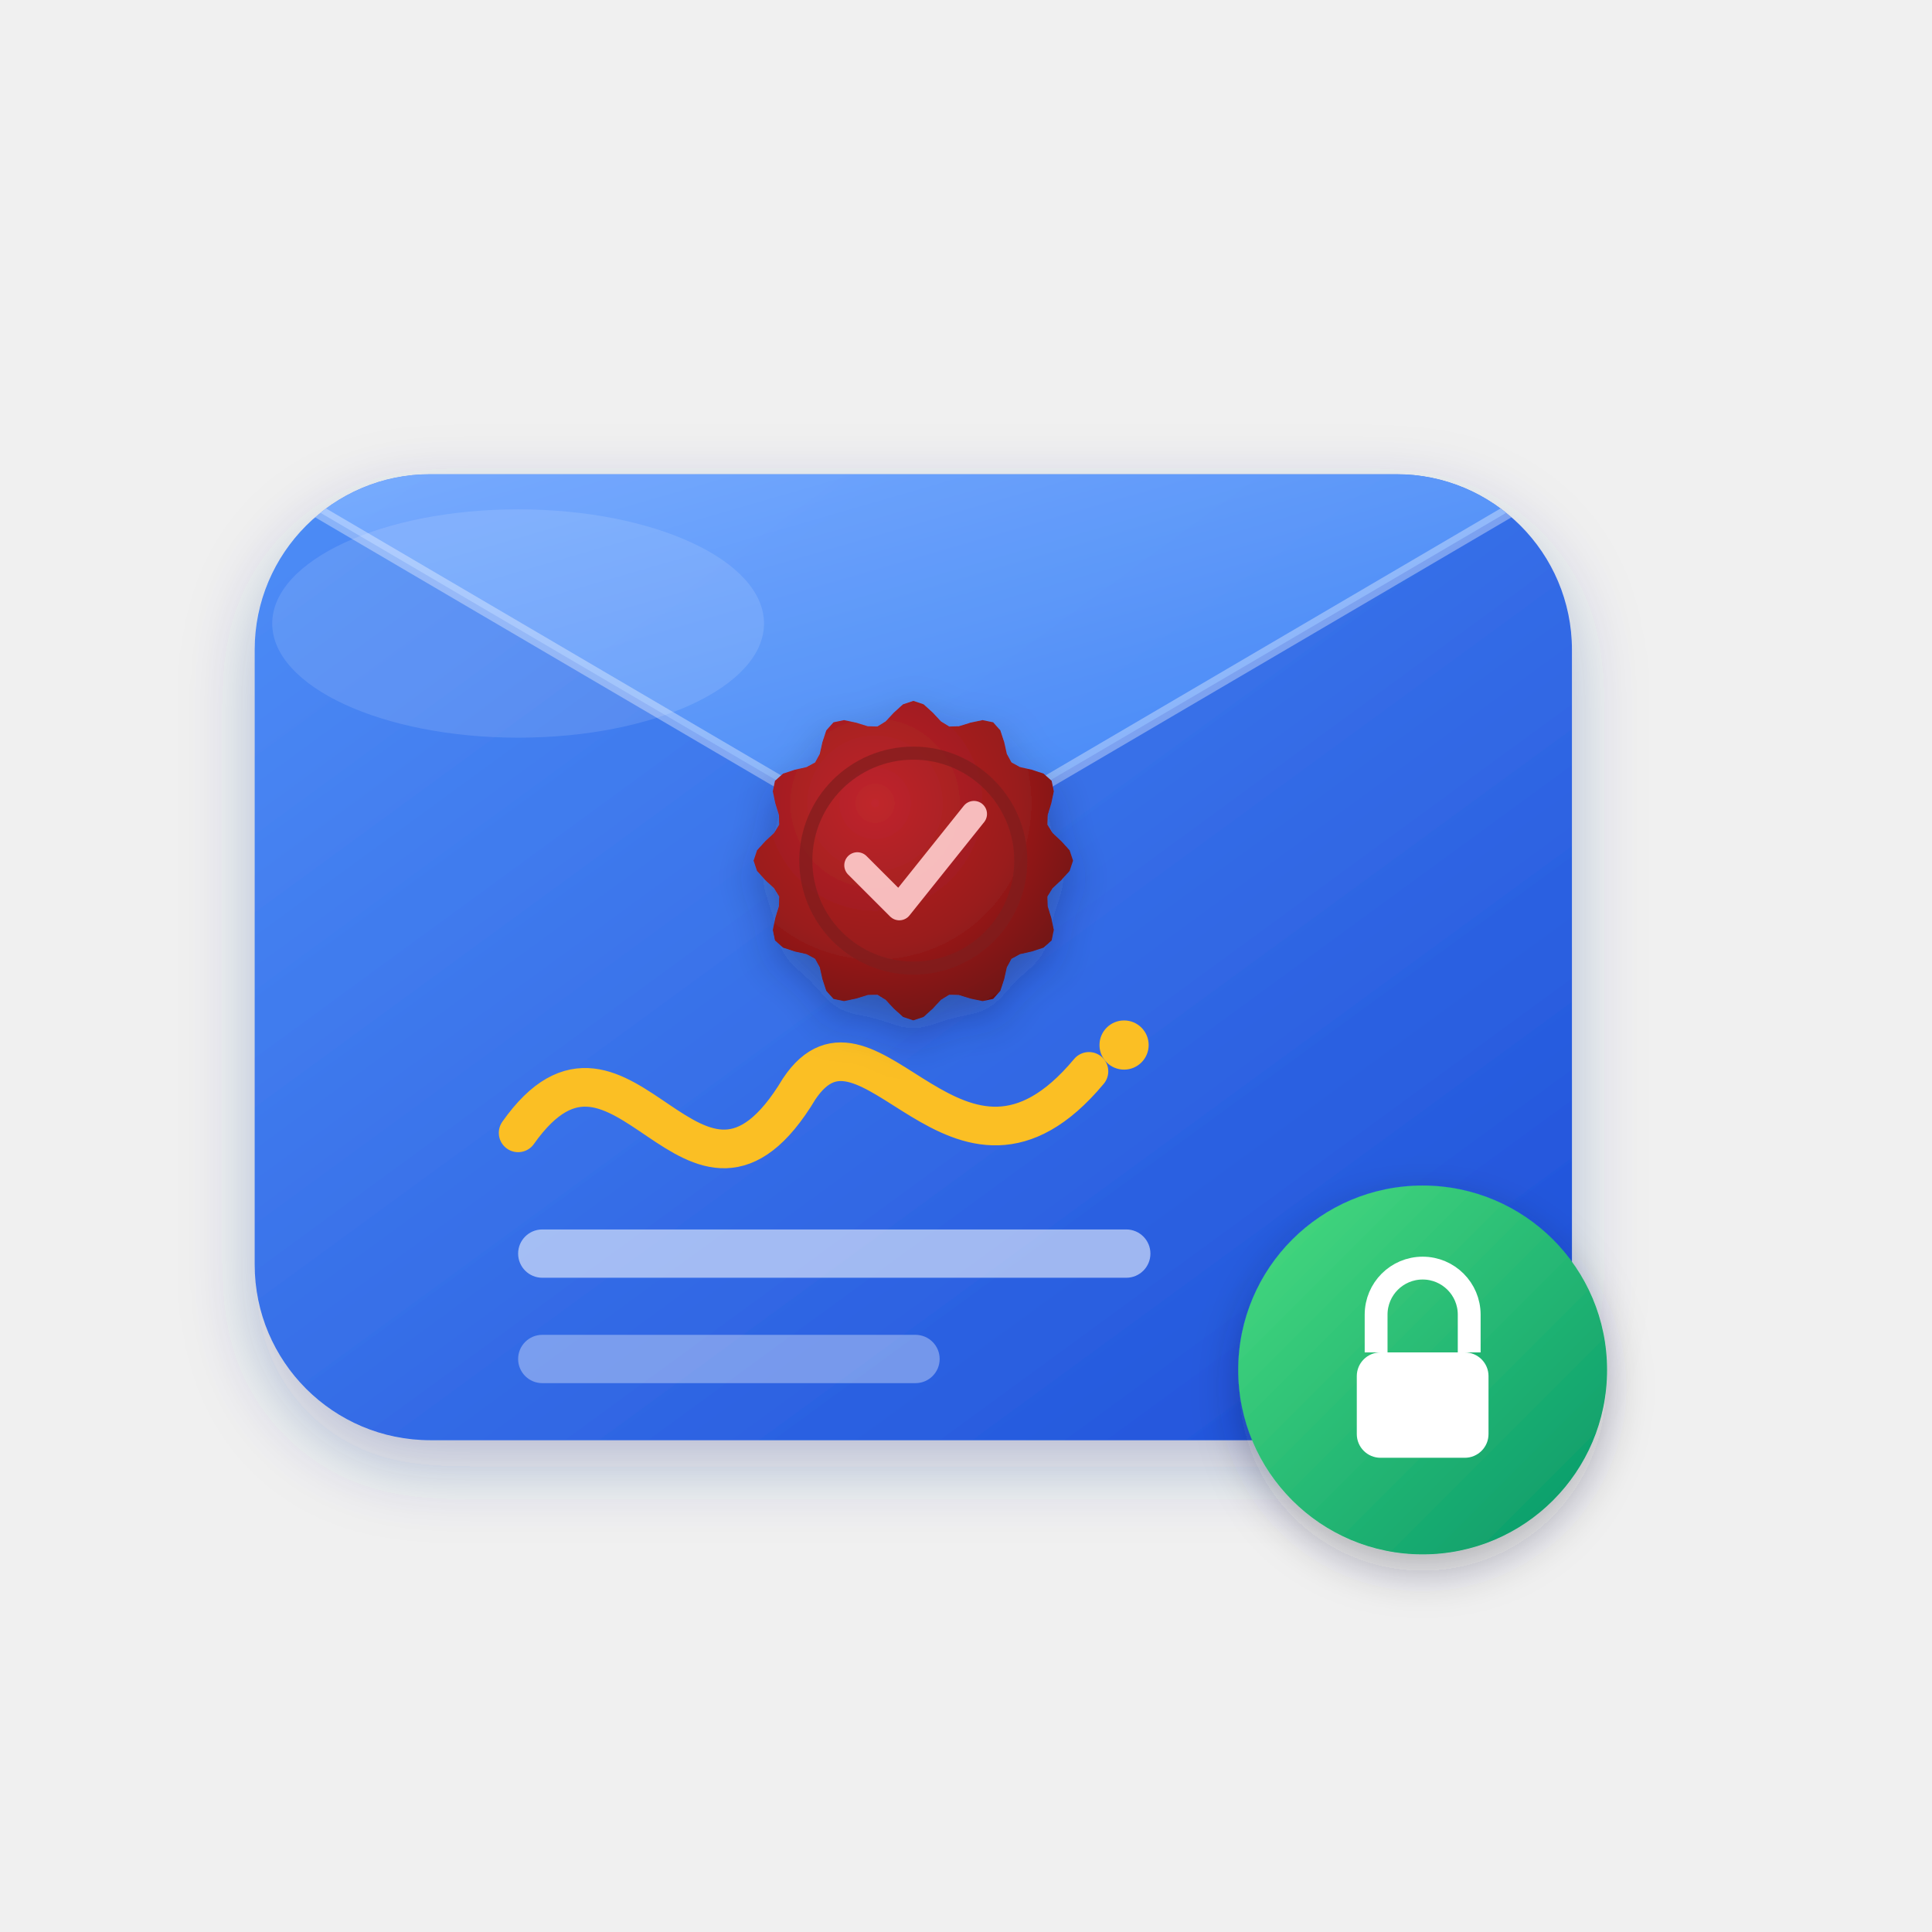
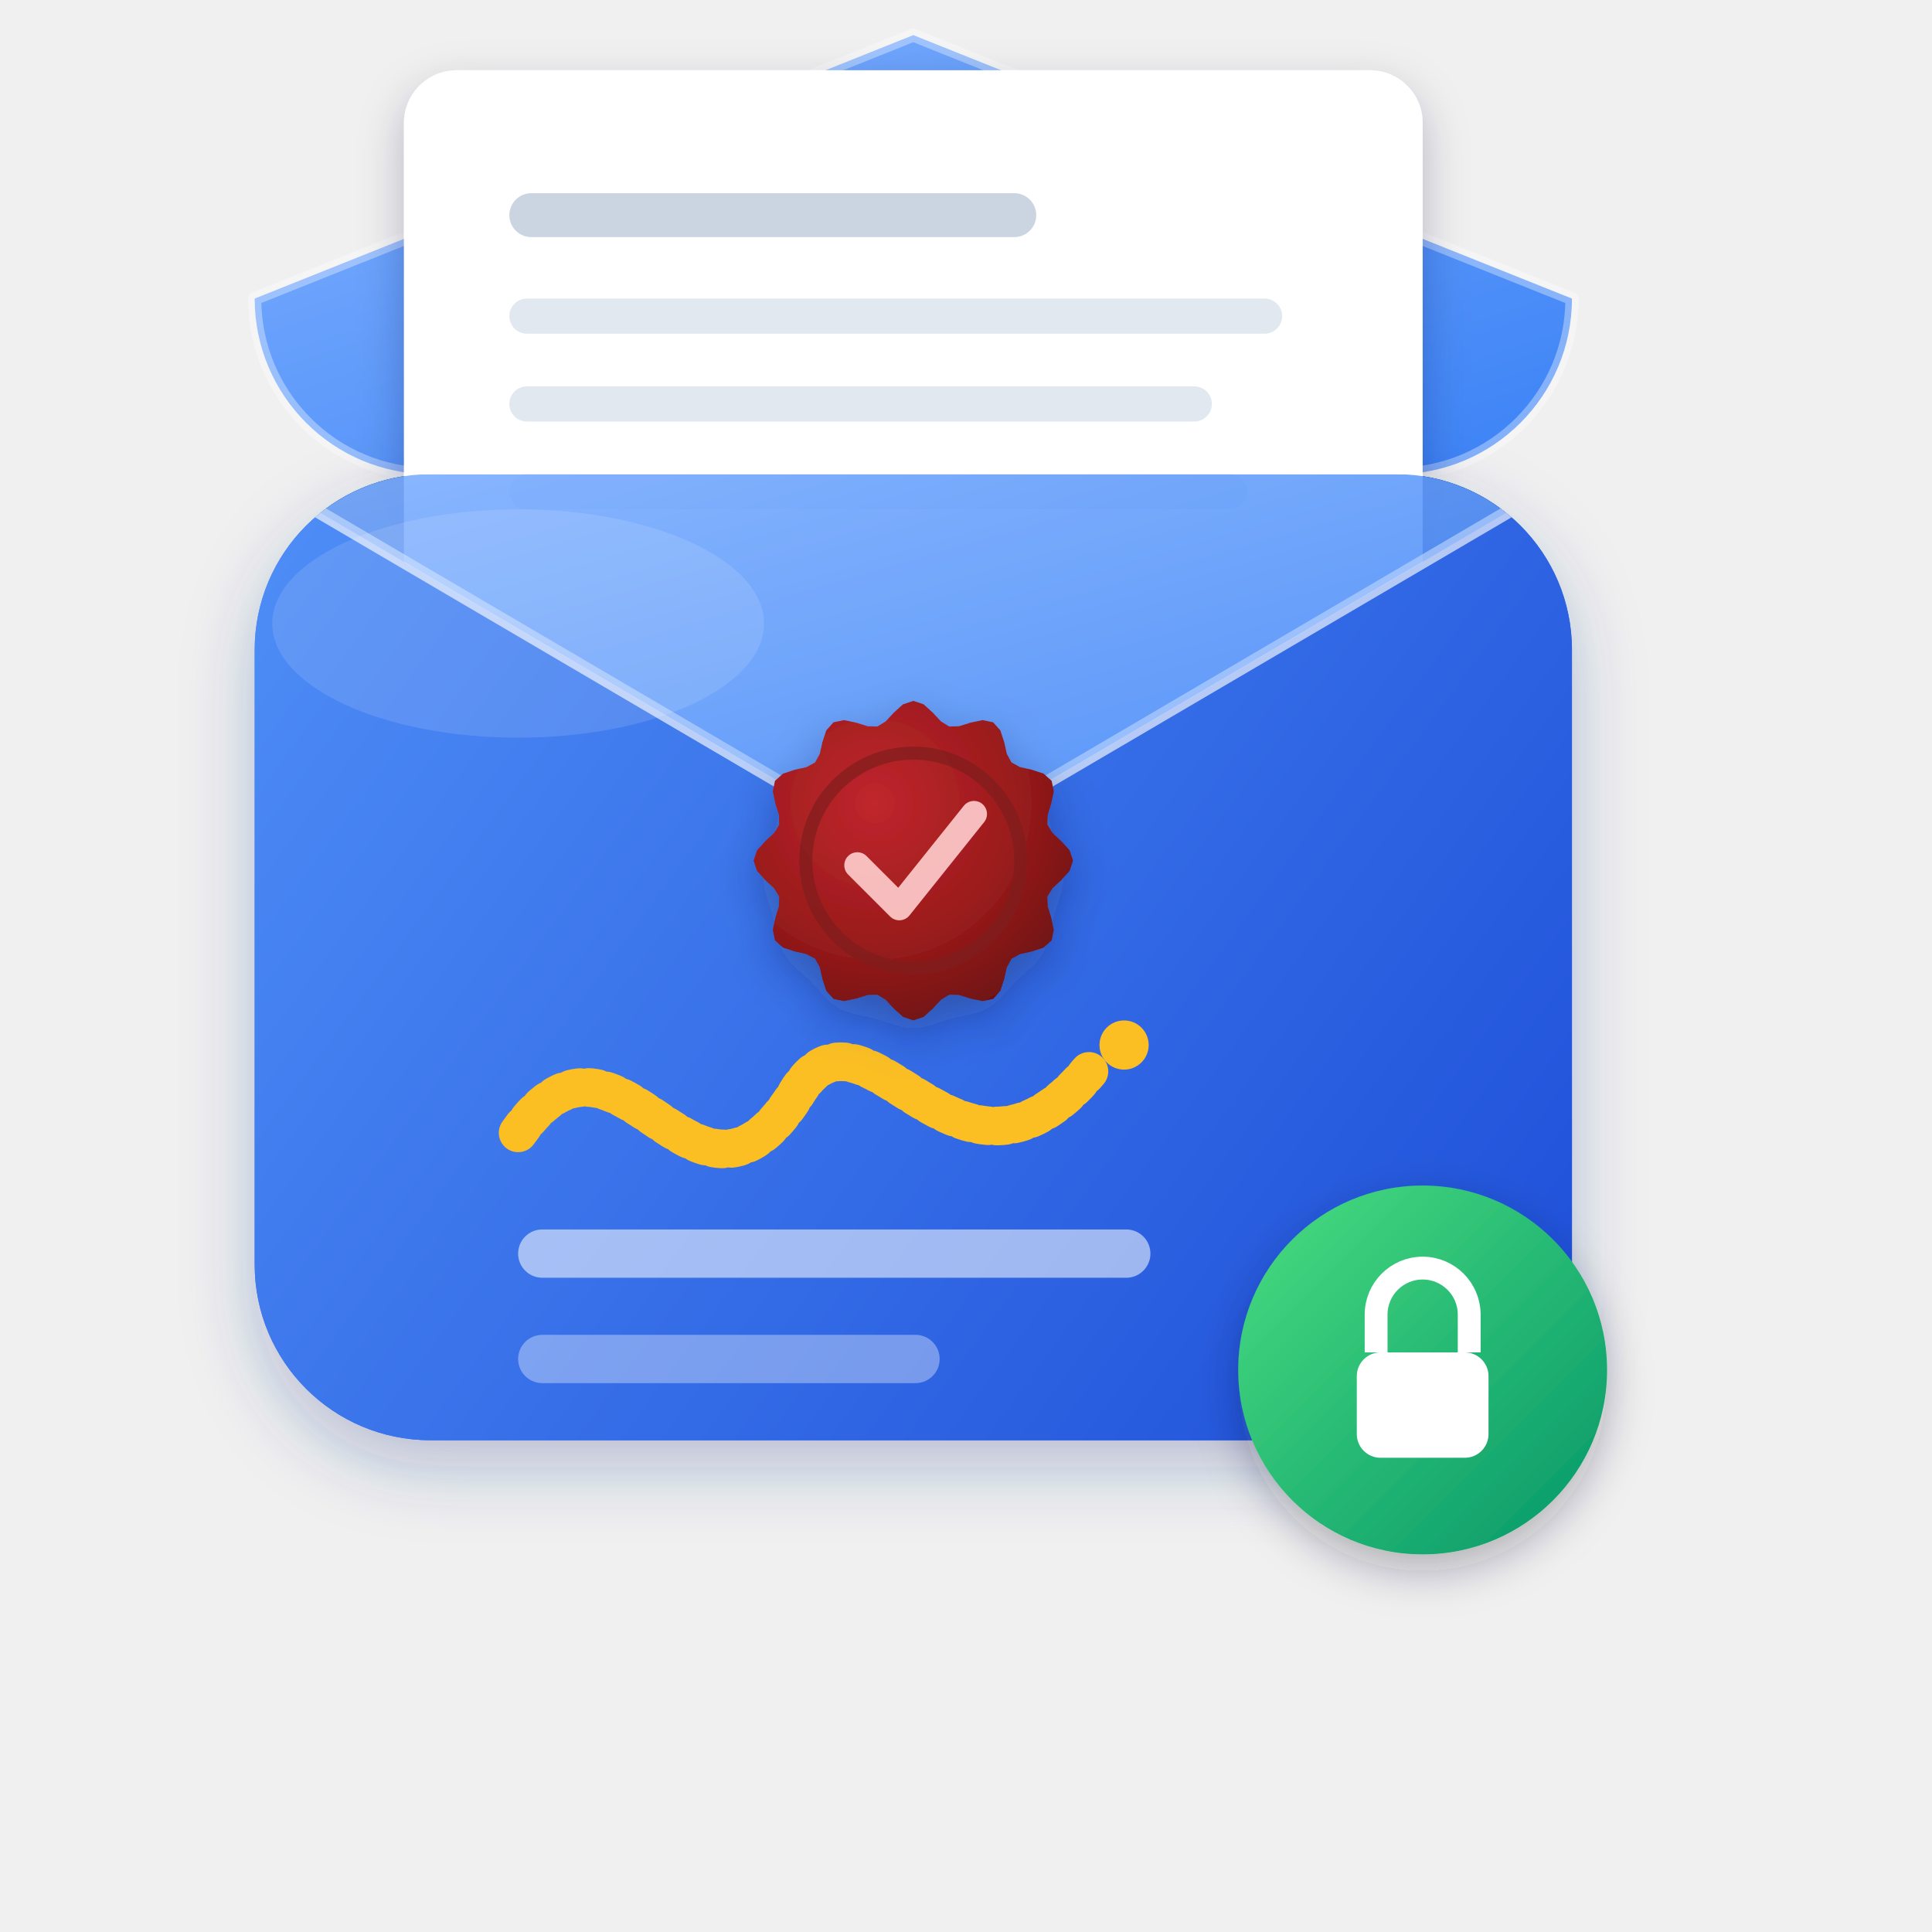
<svg xmlns="http://www.w3.org/2000/svg" viewBox="46 36 220 220" role="img" aria-label="EXO Signature Gateway">
+   <style>
+   .an { transform-box: fill-box; animation-fill-mode: both; }
+   #auf     { transform-origin: 50% 100%; animation: weg-y .35s ease-in 1.9s both; }
+   #innen-v { animation: aus .01s linear 2.6s both; }
+   #brief   { transform-origin: 50% 50%; animation: brief 1.5s cubic-bezier(.25,.8,.35,1) .3s both, aus .15s linear 2.55s both; }
+   #einschub { animation: aus .2s linear 2.6s both; }
+   #lasche  { transform-origin: 50% 0%; animation: her-y .35s ease-out 2.25s both; }
+   #zeilen  { animation: ein .3s ease-out 2.75s both; }
+   #unterschrift { stroke-dasharray: 1; animation: zeichnen .9s ease-in-out 2.9s both; }
+   #punkt   { transform-origin: 50% 50%; animation: pop .2s ease-out 3.8s both; }
+   #siegel  { transform-origin: 50% 50%; animation: pop .45s cubic-bezier(.3,.7,.4,1) 4.05s both; }
+   #schloss { transform-origin: 50% 50%; animation: pop .45s cubic-bezier(.3,.7,.4,1) 4.55s both; }
+   @keyframes brief {
+     0%   { opacity: 0; transform: translate(40px,-120px) rotate(14deg); }
+     15%  { opacity: 1; }
+     60%  { transform: translate(0,0) rotate(0deg); }
+     100% { opacity: 1; transform: translate(0,52px) rotate(0deg); } }
+   @keyframes weg-y { from { transform: scaleY(1); } to { transform: scaleY(0); } }
+   @keyframes her-y { from { transform: scaleY(0); } to { transform: scaleY(1); } }
+   @keyframes zeichnen { from { stroke-dashoffset: 1; } to { stroke-dashoffset: 0; } }
+   @keyframes ein { from { opacity: 0; } to { opacity: 1; } }
+   @keyframes aus { from { opacity: 1; } to { opacity: 0; } }
+   @keyframes pop { 0% { opacity: 0; transform: scale(.2); } 70% { opacity: 1; transform: scale(1.12); } 100% { opacity: 1; transform: scale(1); } }
+   @media (prefers-reduced-motion: reduce) { .an { animation: none !important; } #auf, #innen-v, #brief, #einschub { display: none; } }
+ </style>
  <defs>
    <linearGradient id="e" x1="0%" y1="0%" x2="100%" y2="100%">
      <stop offset="0%" stop-color="#4f8ef7" />
      <stop offset="100%" stop-color="#1d4ed8" />
    </linearGradient>
    <linearGradient id="el" x1="0%" y1="0%" x2="100%" y2="100%">
      <stop offset="0%" stop-color="#7fb0ff" />
      <stop offset="100%" stop-color="#3b82f6" />
    </linearGradient>
    <linearGradient id="l" x1="0%" y1="0%" x2="100%" y2="100%">
      <stop offset="0%" stop-color="#4ade80" />
      <stop offset="100%" stop-color="#059669" />
    </linearGradient>
    <linearGradient id="s" x1="0%" y1="0%" x2="100%" y2="100%">
      <stop offset="0%" stop-color="#fcd34d" />
      <stop offset="100%" stop-color="#f59e0b" />
    </linearGradient>
    <radialGradient id="w" cx="38%" cy="32%" r="75%">
      <stop offset="0%" stop-color="#c0262d" />
      <stop offset="60%" stop-color="#991b1b" />
      <stop offset="100%" stop-color="#6b1010" />
    </radialGradient>
    <filter id="sh" x="-60%" y="-60%" width="220%" height="220%">
      <feDropShadow dx="0" dy="3" stdDeviation="4" flood-color="#1e3a8a" flood-opacity="0.28" />
    </filter>
    <filter id="b" x="-80%" y="-80%" width="260%" height="260%">
      <feDropShadow dx="0" dy="2" stdDeviation="2.5" flood-color="#1e293b" flood-opacity="0.3" />
    </filter>
    <clipPath id="c">
      <rect x="75" y="90" width="150" height="110" rx="20" />
    </clipPath>
+     <linearGradient id="ev" gradientUnits="userSpaceOnUse" x1="75" y1="90" x2="225" y2="200">
+       <stop offset="0%" stop-color="#4f8ef7" />
+       <stop offset="100%" stop-color="#1d4ed8" />
+     </linearGradient>
+     <linearGradient id="innen" x1="0%" y1="0%" x2="0%" y2="100%">
+       <stop offset="0%" stop-color="#1e3a8a" />
+       <stop offset="100%" stop-color="#1d4ed8" />
+     </linearGradient>
+     <filter id="bs" x="-30%" y="-30%" width="160%" height="160%">
+       <feDropShadow dx="0" dy="2" stdDeviation="2.5" flood-color="#1e293b" flood-opacity="0.25" />
+     </filter>
  </defs>
+   <path id="auf" class="an" d="M95,90 L205,90 A20,20 0 0 0 225,70 L150,40 L75,70 A20,20 0 0 0 95,90 Z" fill="url(#el)" stroke="#ffffff" stroke-opacity="0.35" stroke-width="1.5" stroke-linejoin="round" />
  <g filter="url(#sh)">
    <rect x="75" y="90" width="150" height="110" rx="20" fill="url(#e)" />
  </g>
-   <g clip-path="url(#c)">
-     <path d="M75,90 L225,90 L150,134 Z" fill="url(#el)" opacity="0.9" />
-     <path d="M75,90 L150,134" stroke="#ffffff" stroke-opacity="0.35" stroke-width="1.5" />
-     <path d="M225,90 L150,134" stroke="#ffffff" stroke-opacity="0.35" stroke-width="1.5" />
-     <ellipse cx="105" cy="107" rx="28" ry="13" fill="#ffffff" opacity="0.12" />
+   <g id="innen-v" class="an" clip-path="url(#c)">
+     <path d="M75,90 L225,90 L150,134 Z" fill="url(#innen)" />
  </g>
-   <path d="M105,165 C117,148 125,180 137,160 C145,148 155,176 170,158" fill="none" stroke="#fbbf24" stroke-width="4.4" stroke-linecap="round" />
-   <circle cx="174" cy="155" r="2.8" fill="#fbbf24" />
-   <rect x="105" y="176" width="72" height="5.5" rx="2.75" fill="#ffffff" opacity="0.55" />
-   <rect x="105" y="188" width="48" height="5.5" rx="2.75" fill="#ffffff" opacity="0.35" />
-   <g filter="url(#b)">
-     <circle cx="208" cy="192" r="21" fill="url(#l)" />
+   <g id="brief" class="an" filter="url(#bs)">
+     <rect x="92" y="44" width="116" height="86" rx="6" fill="#ffffff" />
+     <rect x="104" y="58" width="60" height="5" rx="2.5" fill="#cbd5e1" />
+     <rect x="104" y="70" width="88" height="4" rx="2" fill="#e2e8f0" />
+     <rect x="104" y="80" width="80" height="4" rx="2" fill="#e2e8f0" />
+     <rect x="104" y="90" width="84" height="4" rx="2" fill="#e2e8f0" />
  </g>
-   <g transform="translate(208,192) scale(1)">
-     <rect x="-7.5" y="-2" width="15" height="12" rx="2.7" fill="#ffffff" />
-     <path d="M-5.3,-2 v-4.3 a5.3,5.3 0 0 1 10.6,0 v4.3" fill="none" stroke="#ffffff" stroke-width="2.6" />
+   <g id="einschub" class="an" clip-path="url(#c)">
+     <path d="M75,90 L150,134 L225,90 L225,200 L75,200 Z" fill="url(#ev)" />
+     <path d="M75,90 L150,134 L225,90" fill="none" stroke="#ffffff" stroke-opacity="0.45" stroke-width="1.5" stroke-linejoin="round" />
  </g>
-   <g filter="url(#b)">
-     <path d="M150.00,115.81L151.17,116.20L152.22,117.15L153.15,118.15L154.09,118.73L155.19,118.70L156.51,118.29L157.89,118.00L159.09,118.25L159.91,119.17L160.35,120.51L160.65,121.85L161.18,122.82L162.15,123.35L163.49,123.65L164.83,124.09L165.75,124.91L166.00,126.11L165.71,127.49L165.30,128.81L165.27,129.91L165.85,130.85L166.85,131.78L167.80,132.83L168.19,134.00L167.80,135.17L166.85,136.22L165.85,137.15L165.27,138.09L165.30,139.19L165.71,140.51L166.00,141.89L165.75,143.09L164.83,143.91L163.49,144.35L162.15,144.65L161.18,145.18L160.65,146.15L160.35,147.49L159.91,148.83L159.09,149.75L157.89,150.00L156.51,149.71L155.19,149.30L154.09,149.27L153.15,149.85L152.22,150.85L151.17,151.80L150.00,152.19L148.83,151.80L147.78,150.85L146.85,149.85L145.91,149.27L144.81,149.30L143.49,149.71L142.11,150.00L140.91,149.75L140.09,148.83L139.65,147.49L139.35,146.15L138.82,145.18L137.85,144.65L136.51,144.35L135.17,143.91L134.25,143.09L134.00,141.89L134.29,140.51L134.70,139.19L134.73,138.09L134.15,137.15L133.15,136.22L132.20,135.17L131.81,134.00L132.20,132.83L133.15,131.78L134.15,130.85L134.73,129.91L134.70,128.81L134.29,127.49L134.00,126.11L134.25,124.91L135.17,124.09L136.51,123.65L137.85,123.35L138.82,122.82L139.35,121.85L139.65,120.51L140.09,119.17L140.91,118.25L142.11,118.00L143.49,118.29L144.81,118.70L145.91,118.73L146.85,118.15L147.78,117.15L148.83,116.20L150.00,115.81Z" fill="url(#w)" />
+   <g id="lasche" class="an">
+     <g clip-path="url(#c)">
+       <path d="M75,90 L225,90 L150,134 Z" fill="url(#el)" opacity="0.9" />
+       <path d="M75,90 L150,134" stroke="#ffffff" stroke-opacity="0.35" stroke-width="1.5" />
+       <path d="M225,90 L150,134" stroke="#ffffff" stroke-opacity="0.35" stroke-width="1.5" />
+       <ellipse cx="105" cy="107" rx="28" ry="13" fill="#ffffff" opacity="0.12" />
+     </g>
  </g>
-   <circle cx="150" cy="134" r="12.24" fill="none" stroke="#7f1d1d" stroke-width="1.49" opacity="0.7" />
-   <path d="M143.625,134.531 L148.406,139.312 L156.906,128.688" fill="none" stroke="#fecaca" stroke-width="2.97" stroke-linecap="round" stroke-linejoin="round" opacity="0.92" />
+   <path id="unterschrift" class="an" pathLength="1" d="M105,165 C117,148 125,180 137,160 C145,148 155,176 170,158" fill="none" stroke="#fbbf24" stroke-width="4.4" stroke-linecap="round" />
+   <circle id="punkt" class="an" cx="174" cy="155" r="2.8" fill="#fbbf24" />
+   <g id="zeilen" class="an">
+     <rect x="105" y="176" width="72" height="5.5" rx="2.75" fill="#ffffff" opacity="0.55" />
+     <rect x="105" y="188" width="48" height="5.5" rx="2.75" fill="#ffffff" opacity="0.35" />
+   </g>
+   <g id="schloss" class="an">
+     <g filter="url(#b)">
+       <circle cx="208" cy="192" r="21" fill="url(#l)" />
+     </g>
+     <g transform="translate(208,192) scale(1)">
+       <rect x="-7.5" y="-2" width="15" height="12" rx="2.7" fill="#ffffff" />
+       <path d="M-5.3,-2 v-4.3 a5.3,5.3 0 0 1 10.6,0 v4.3" fill="none" stroke="#ffffff" stroke-width="2.6" />
+     </g>
+   </g>
+   <g id="siegel" class="an">
+     <g filter="url(#b)">
+       <path d="M150.00,115.81L151.17,116.20L152.22,117.15L153.15,118.15L154.09,118.73L155.19,118.70L156.51,118.29L157.89,118.00L159.09,118.25L159.91,119.17L160.35,120.51L160.65,121.85L161.18,122.82L162.15,123.35L163.49,123.65L164.83,124.09L165.75,124.91L166.00,126.11L165.71,127.49L165.30,128.81L165.27,129.91L165.85,130.85L166.85,131.78L167.80,132.83L168.19,134.00L167.80,135.17L166.85,136.22L165.85,137.15L165.27,138.09L165.30,139.19L165.71,140.51L166.00,141.89L165.75,143.09L164.83,143.91L163.49,144.35L162.15,144.65L161.18,145.18L160.65,146.15L160.35,147.49L159.91,148.83L159.09,149.75L157.89,150.00L156.51,149.71L155.19,149.30L154.09,149.27L153.15,149.85L152.22,150.85L151.17,151.80L150.00,152.19L148.83,151.80L147.78,150.85L146.85,149.85L145.91,149.27L144.81,149.30L143.49,149.71L142.11,150.00L140.91,149.75L140.09,148.83L139.65,147.49L139.35,146.15L138.82,145.18L137.85,144.65L136.51,144.35L135.17,143.91L134.25,143.09L134.00,141.89L134.29,140.51L134.70,139.19L134.73,138.09L134.15,137.15L133.15,136.22L132.20,135.17L131.81,134.00L132.20,132.83L133.15,131.78L134.15,130.85L134.73,129.91L134.70,128.81L134.29,127.49L134.00,126.11L134.25,124.91L135.17,124.09L136.51,123.65L137.85,123.35L138.82,122.82L139.35,121.85L139.65,120.51L140.09,119.17L140.91,118.25L142.11,118.00L143.49,118.29L144.81,118.70L145.91,118.73L146.85,118.15L147.78,117.15L148.83,116.20L150.00,115.81Z" fill="url(#w)" />
+     </g>
+     <circle cx="150" cy="134" r="12.24" fill="none" stroke="#7f1d1d" stroke-width="1.49" opacity="0.7" />
+     <path d="M143.625,134.531 L148.406,139.312 L156.906,128.688" fill="none" stroke="#fecaca" stroke-width="2.97" stroke-linecap="round" stroke-linejoin="round" opacity="0.92" />
+   </g>
</svg>
